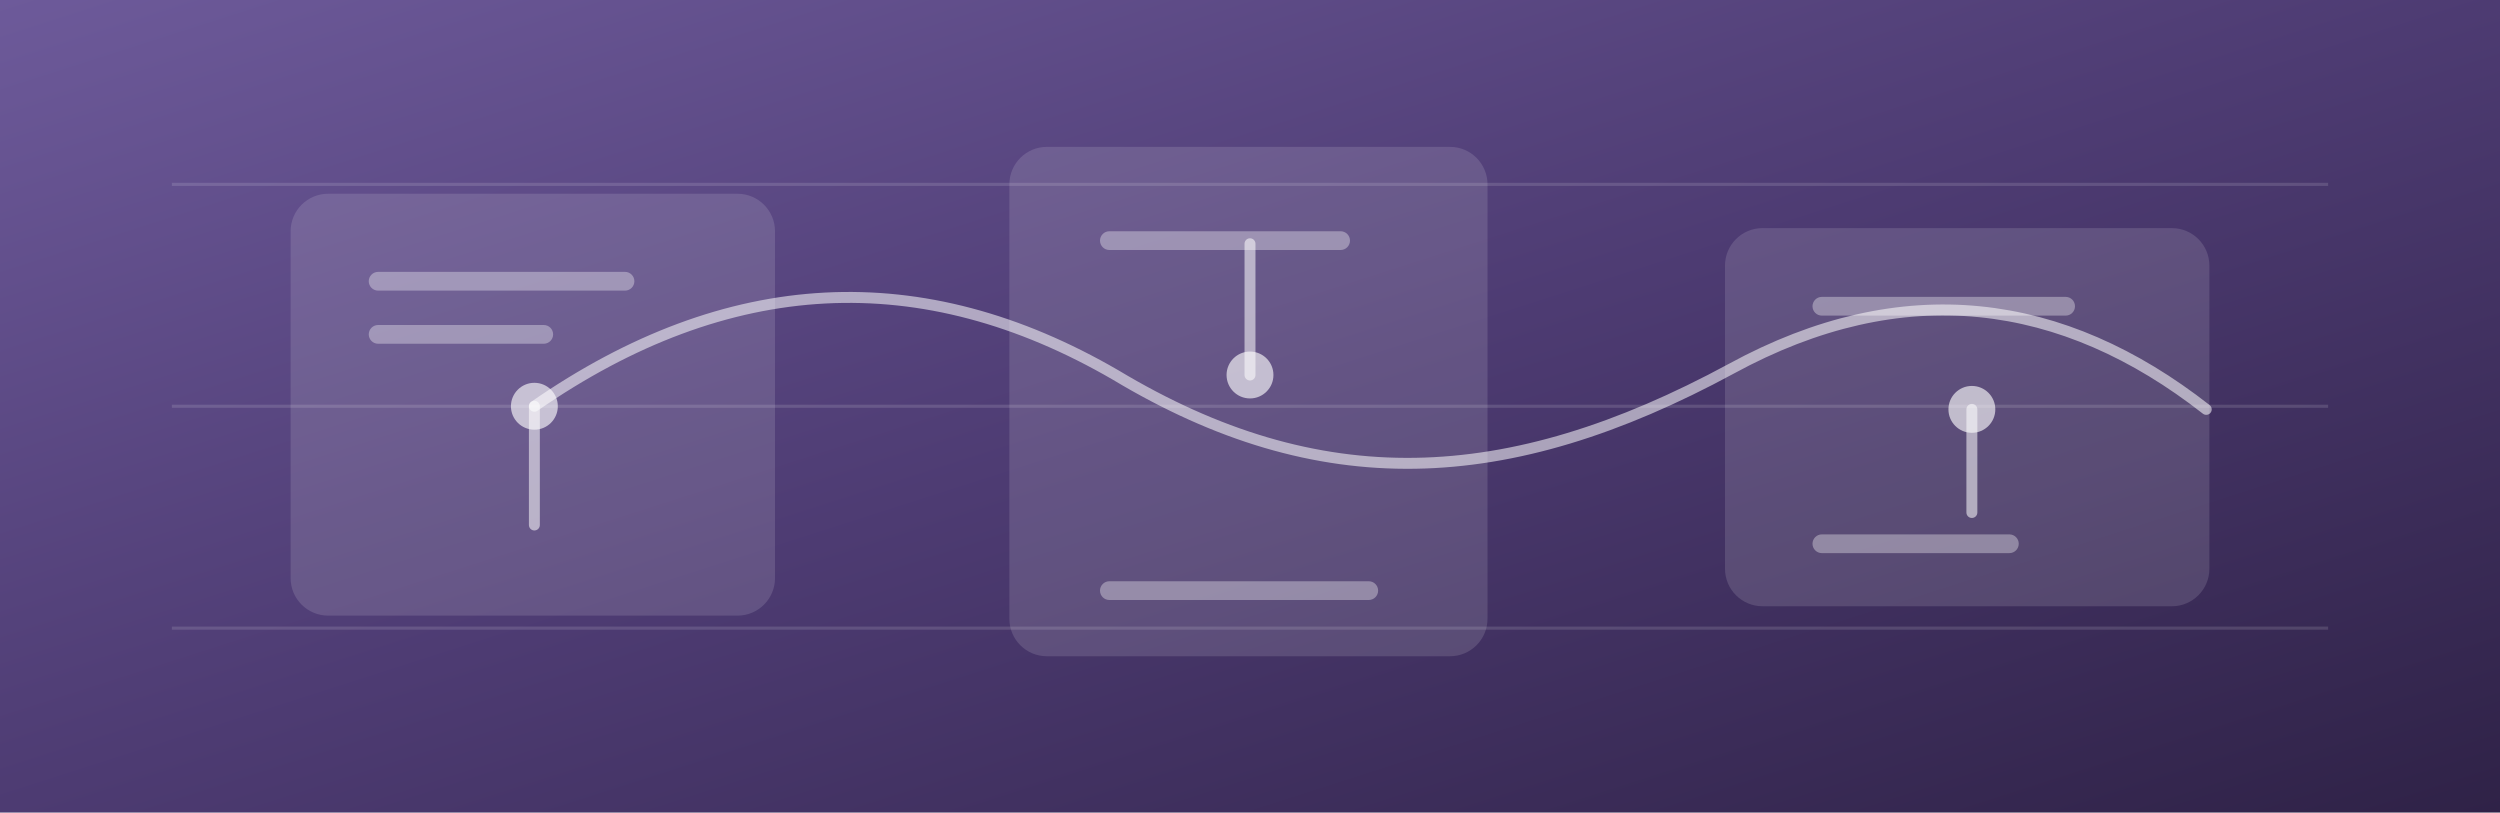
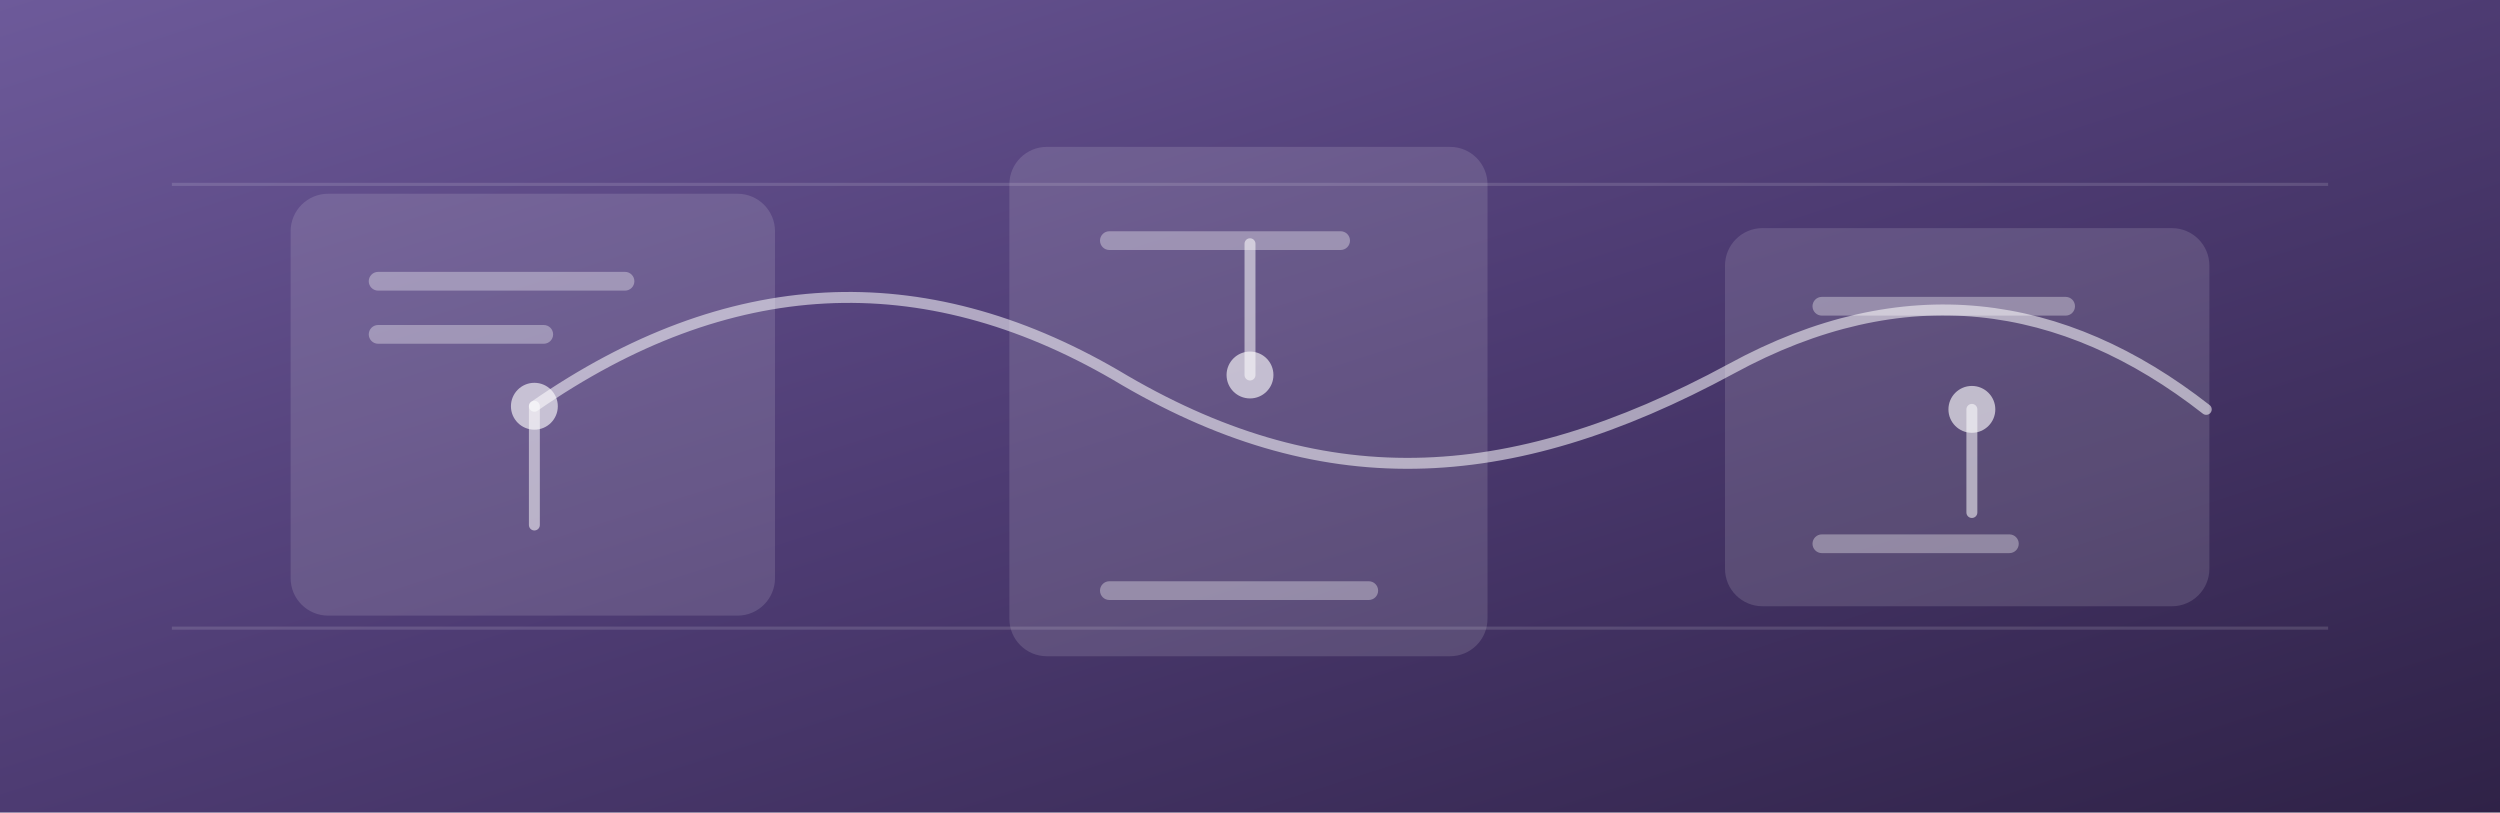
<svg xmlns="http://www.w3.org/2000/svg" viewBox="0 0 1600 520" preserveAspectRatio="xMidYMid slice">
  <defs>
    <linearGradient id="bg" x1="0" y1="0" x2="1" y2="1">
      <stop offset="0%" stop-color="#6d5a9a" />
      <stop offset="50%" stop-color="#4d3b72" />
      <stop offset="100%" stop-color="#2f2247" />
    </linearGradient>
  </defs>
  <rect width="1600" height="520" fill="url(#bg)" />
  <g fill="none" stroke="#ffffff" stroke-opacity="0.13" stroke-width="2">
    <path d="M110 118 H1490" />
-     <path d="M110 260 H1490" />
    <path d="M110 402 H1490" />
  </g>
  <g fill="#ffffff" fill-opacity="0.13">
    <rect x="186" y="124" width="310" height="270" rx="24" />
    <rect x="646" y="94" width="306" height="326" rx="24" />
    <rect x="1104" y="146" width="310" height="242" rx="24" />
  </g>
  <g fill="none" stroke="#ffffff" stroke-opacity="0.54" stroke-width="7" stroke-linecap="round" stroke-linejoin="round">
    <path d="M342 260 C466 174 590 168 714 240 C844 318 964 314 1108 236 C1218 176 1320 190 1412 262" />
    <path d="M342 260 V336" />
    <path d="M800 240 V156" />
    <path d="M1262 262 V328" />
  </g>
  <g fill="#ffffff" fill-opacity="0.62">
    <circle cx="342" cy="260" r="15" />
    <circle cx="800" cy="240" r="15" />
    <circle cx="1262" cy="262" r="15" />
  </g>
  <g fill="#ffffff" fill-opacity="0.34">
    <rect x="236" y="174" width="170" height="12" rx="6" />
    <rect x="236" y="208" width="118" height="12" rx="6" />
    <rect x="704" y="148" width="160" height="12" rx="6" />
    <rect x="704" y="372" width="178" height="12" rx="6" />
    <rect x="1160" y="190" width="168" height="12" rx="6" />
    <rect x="1160" y="342" width="132" height="12" rx="6" />
  </g>
</svg>
